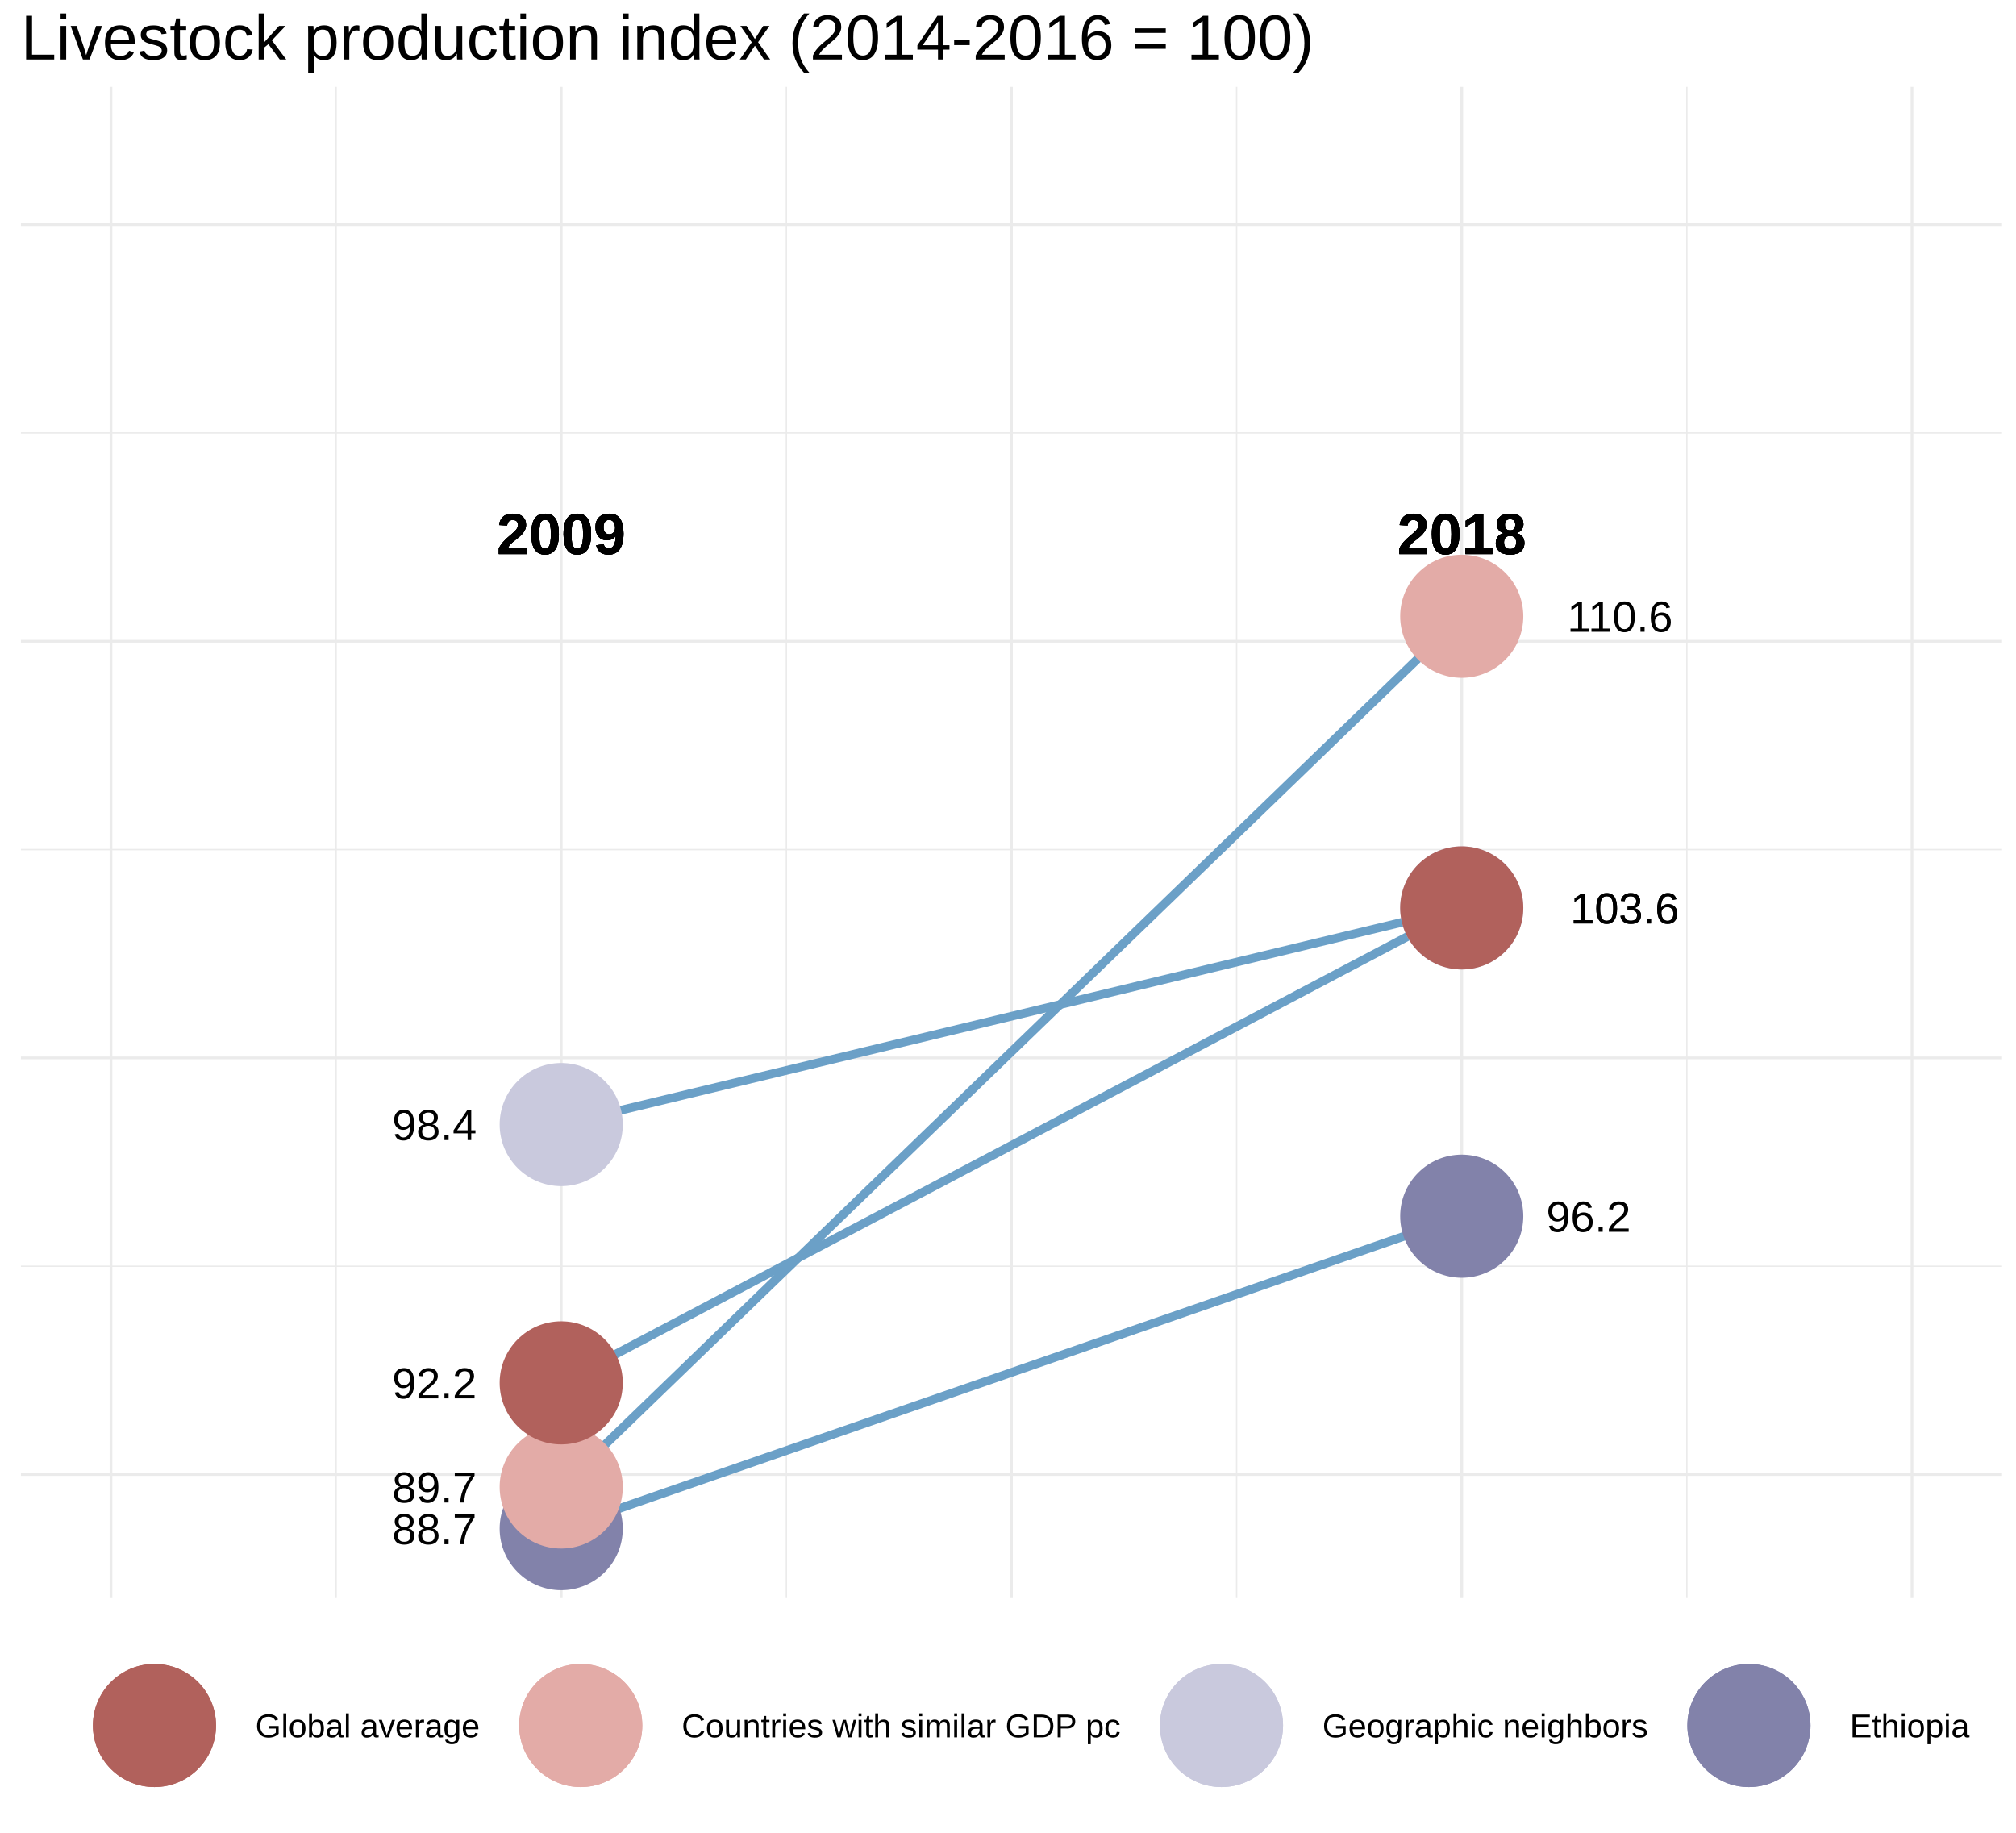
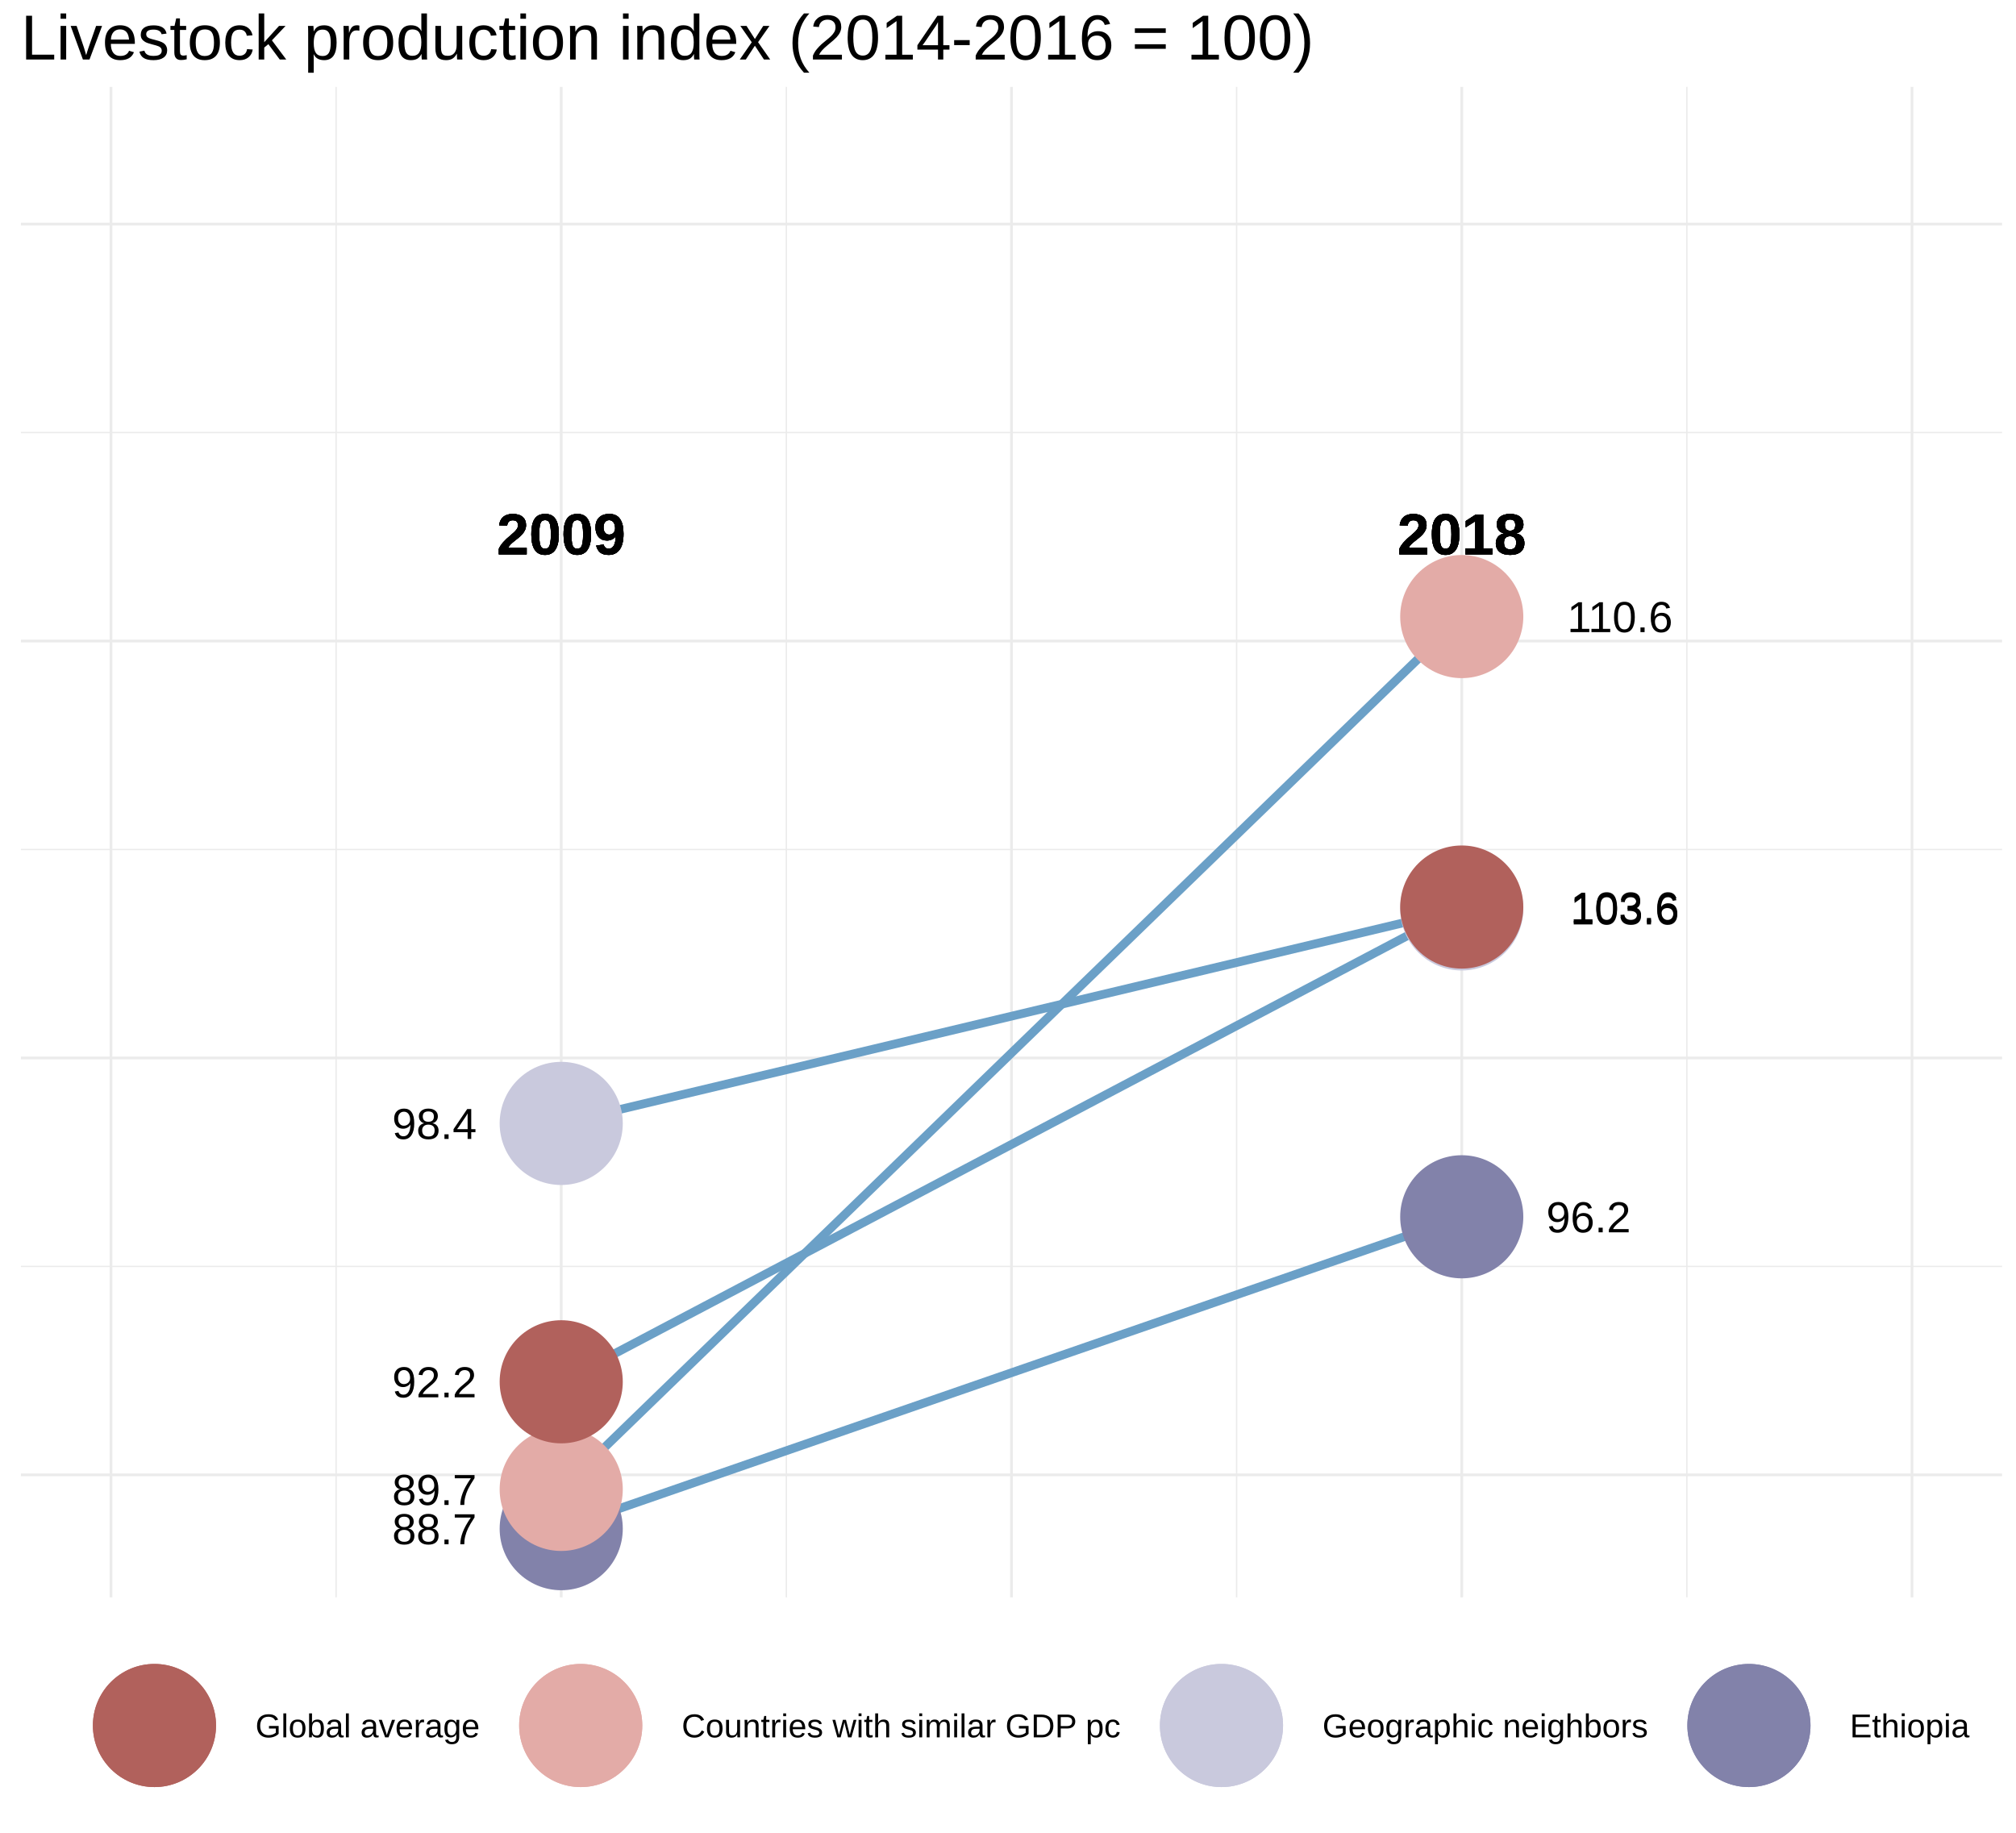
<svg xmlns="http://www.w3.org/2000/svg" class="svglite" width="792.00pt" height="720.00pt" viewBox="0 0 792.00 720.00">
  <defs>
    <style type="text/css">
    .svglite line, .svglite polyline, .svglite polygon, .svglite path, .svglite rect, .svglite circle {
      fill: none;
      stroke: #000000;
      stroke-linecap: round;
      stroke-linejoin: round;
      stroke-miterlimit: 10.00;
    }
    .svglite text {
      white-space: pre;
    }
  </style>
  </defs>
  <rect width="100%" height="100%" style="stroke: none; fill: none;" />
  <defs>
    <clipPath id="cpMC4wMHw3OTIuMDB8MC4wMHw3MjAuMDA=">
      <rect x="0.00" y="0.00" width="792.00" height="720.00" />
    </clipPath>
  </defs>
  <g clip-path="url(#cpMC4wMHw3OTIuMDB8MC4wMHw3MjAuMDA=)">
</g>
  <defs>
    <clipPath id="cpOC4yMnw3ODYuNTJ8MzQuMTJ8NjI3LjUw">
      <rect x="8.22" y="34.12" width="778.30" height="593.38" />
    </clipPath>
  </defs>
  <g clip-path="url(#cpOC4yMnw3ODYuNTJ8MzQuMTJ8NjI3LjUw)">
-     <polyline points="8.22,497.42 786.52,497.42 " style="stroke-width: 0.53; stroke: #EBEBEB; stroke-linecap: butt;" />
-     <polyline points="8.22,333.76 786.52,333.76 " style="stroke-width: 0.53; stroke: #EBEBEB; stroke-linecap: butt;" />
-     <polyline points="8.22,170.09 786.52,170.09 " style="stroke-width: 0.53; stroke: #EBEBEB; stroke-linecap: butt;" />
+     <polyline points="8.22,497.51 786.52,497.51 " style="stroke-width: 0.53; stroke: #EBEBEB; stroke-linecap: butt;" />
+     <polyline points="8.22,333.72 786.52,333.72 " style="stroke-width: 0.53; stroke: #EBEBEB; stroke-linecap: butt;" />
+     <polyline points="8.22,169.93 786.52,169.93 " style="stroke-width: 0.53; stroke: #EBEBEB; stroke-linecap: butt;" />
    <polyline points="132.04,627.50 132.04,34.12 " style="stroke-width: 0.53; stroke: #EBEBEB; stroke-linecap: butt;" />
    <polyline points="308.93,627.50 308.93,34.12 " style="stroke-width: 0.53; stroke: #EBEBEB; stroke-linecap: butt;" />
    <polyline points="485.81,627.50 485.81,34.12 " style="stroke-width: 0.53; stroke: #EBEBEB; stroke-linecap: butt;" />
    <polyline points="662.70,627.50 662.70,34.12 " style="stroke-width: 0.53; stroke: #EBEBEB; stroke-linecap: butt;" />
-     <polyline points="8.22,579.25 786.52,579.25 " style="stroke-width: 1.07; stroke: #EBEBEB; stroke-linecap: butt;" />
-     <polyline points="8.22,415.59 786.52,415.59 " style="stroke-width: 1.07; stroke: #EBEBEB; stroke-linecap: butt;" />
-     <polyline points="8.22,251.93 786.52,251.93 " style="stroke-width: 1.07; stroke: #EBEBEB; stroke-linecap: butt;" />
-     <polyline points="8.22,88.26 786.52,88.26 " style="stroke-width: 1.07; stroke: #EBEBEB; stroke-linecap: butt;" />
+     <polyline points="8.22,579.40 786.52,579.40 " style="stroke-width: 1.07; stroke: #EBEBEB; stroke-linecap: butt;" />
+     <polyline points="8.22,415.61 786.52,415.61 " style="stroke-width: 1.07; stroke: #EBEBEB; stroke-linecap: butt;" />
+     <polyline points="8.22,251.82 786.52,251.82 " style="stroke-width: 1.07; stroke: #EBEBEB; stroke-linecap: butt;" />
+     <polyline points="8.22,88.03 786.52,88.03 " style="stroke-width: 1.07; stroke: #EBEBEB; stroke-linecap: butt;" />
    <polyline points="43.60,627.50 43.60,34.12 " style="stroke-width: 1.07; stroke: #EBEBEB; stroke-linecap: butt;" />
    <polyline points="220.48,627.50 220.48,34.12 " style="stroke-width: 1.07; stroke: #EBEBEB; stroke-linecap: butt;" />
    <polyline points="397.37,627.50 397.37,34.12 " style="stroke-width: 1.07; stroke: #EBEBEB; stroke-linecap: butt;" />
    <polyline points="574.26,627.50 574.26,34.12 " style="stroke-width: 1.07; stroke: #EBEBEB; stroke-linecap: butt;" />
    <polyline points="751.14,627.50 751.14,34.12 " style="stroke-width: 1.07; stroke: #EBEBEB; stroke-linecap: butt;" />
-     <line x1="220.48" y1="600.53" x2="574.26" y2="477.78" style="stroke-width: 3.41; stroke: #6BA0C7; stroke-linecap: butt;" />
-     <line x1="220.48" y1="584.16" x2="574.26" y2="242.11" style="stroke-width: 3.41; stroke: #6BA0C7; stroke-linecap: butt;" />
-     <line x1="220.48" y1="441.78" x2="574.26" y2="356.67" style="stroke-width: 3.41; stroke: #6BA0C7; stroke-linecap: butt;" />
-     <line x1="220.48" y1="543.25" x2="574.26" y2="356.67" style="stroke-width: 3.41; stroke: #6BA0C7; stroke-linecap: butt;" />
+     <line x1="220.48" y1="600.53" x2="574.26" y2="478.01" style="stroke-width: 3.41; stroke: #6BA0C7; stroke-linecap: butt;" />
+     <line x1="220.48" y1="585.10" x2="574.26" y2="242.22" style="stroke-width: 3.41; stroke: #6BA0C7; stroke-linecap: butt;" />
+     <line x1="220.48" y1="441.33" x2="574.26" y2="357.06" style="stroke-width: 3.41; stroke: #6BA0C7; stroke-linecap: butt;" />
+     <line x1="220.48" y1="542.83" x2="574.26" y2="356.33" style="stroke-width: 3.41; stroke: #6BA0C7; stroke-linecap: butt;" />
    <circle cx="220.48" cy="600.53" r="23.83" style="stroke-width: 0.71; stroke: #8282AA; fill: #8282AA;" />
-     <circle cx="220.48" cy="584.16" r="23.83" style="stroke-width: 0.71; stroke: #E3ABA7; fill: #E3ABA7;" />
-     <circle cx="220.48" cy="441.78" r="23.83" style="stroke-width: 0.71; stroke: #C9C9DD; fill: #C9C9DD;" />
-     <circle cx="220.48" cy="543.25" r="23.83" style="stroke-width: 0.71; stroke: #B1615C; fill: #B1615C;" />
-     <circle cx="574.26" cy="477.78" r="23.83" style="stroke-width: 0.71; stroke: #8282AA; fill: #8282AA;" />
-     <circle cx="574.26" cy="242.11" r="23.83" style="stroke-width: 0.71; stroke: #E3ABA7; fill: #E3ABA7;" />
-     <circle cx="574.26" cy="356.67" r="23.83" style="stroke-width: 0.71; stroke: #C9C9DD; fill: #C9C9DD;" />
-     <circle cx="574.26" cy="356.67" r="23.83" style="stroke-width: 0.71; stroke: #B1615C; fill: #B1615C;" />
+     <circle cx="220.48" cy="585.10" r="23.83" style="stroke-width: 0.71; stroke: #E3ABA7; fill: #E3ABA7;" />
+     <circle cx="220.48" cy="441.33" r="23.83" style="stroke-width: 0.71; stroke: #C9C9DD; fill: #C9C9DD;" />
+     <circle cx="220.48" cy="542.83" r="23.83" style="stroke-width: 0.71; stroke: #B1615C; fill: #B1615C;" />
+     <circle cx="574.26" cy="478.01" r="23.83" style="stroke-width: 0.71; stroke: #8282AA; fill: #8282AA;" />
+     <circle cx="574.26" cy="242.22" r="23.83" style="stroke-width: 0.71; stroke: #E3ABA7; fill: #E3ABA7;" />
+     <circle cx="574.26" cy="357.06" r="23.83" style="stroke-width: 0.71; stroke: #C9C9DD; fill: #C9C9DD;" />
+     <circle cx="574.26" cy="356.33" r="23.83" style="stroke-width: 0.71; stroke: #B1615C; fill: #B1615C;" />
    <text x="187.28" y="606.64" text-anchor="end" style="font-size: 17.07px; font-family: &quot;Arial&quot;;" textLength="33.21px" lengthAdjust="spacingAndGlyphs">88.7</text>
-     <text x="187.28" y="590.27" text-anchor="end" style="font-size: 17.07px; font-family: &quot;Arial&quot;;" textLength="33.21px" lengthAdjust="spacingAndGlyphs">89.7</text>
-     <text x="187.28" y="447.88" text-anchor="end" style="font-size: 17.07px; font-family: &quot;Arial&quot;;" textLength="33.21px" lengthAdjust="spacingAndGlyphs">98.4</text>
-     <text x="187.28" y="549.36" text-anchor="end" style="font-size: 17.07px; font-family: &quot;Arial&quot;;" textLength="33.21px" lengthAdjust="spacingAndGlyphs">92.2</text>
-     <text x="607.46" y="483.89" style="font-size: 17.07px; font-family: &quot;Arial&quot;;" textLength="33.21px" lengthAdjust="spacingAndGlyphs">96.2</text>
-     <text x="615.69" y="248.21" style="font-size: 17.07px; font-family: &quot;Arial&quot;;" textLength="41.43px" lengthAdjust="spacingAndGlyphs">110.6</text>
-     <text x="616.95" y="362.78" style="font-size: 17.07px; font-family: &quot;Arial&quot;;" textLength="42.70px" lengthAdjust="spacingAndGlyphs">103.6</text>
-     <text x="616.95" y="362.78" style="font-size: 17.07px; font-family: &quot;Arial&quot;;" textLength="42.70px" lengthAdjust="spacingAndGlyphs">103.6</text>
-     <text x="220.48" y="217.68" text-anchor="middle" style="font-size: 22.76px; font-weight: bold; font-family: &quot;Arial&quot;;" textLength="50.60px" lengthAdjust="spacingAndGlyphs">2009</text>
-     <text x="220.48" y="217.68" text-anchor="middle" style="font-size: 22.76px; font-weight: bold; font-family: &quot;Arial&quot;;" textLength="50.60px" lengthAdjust="spacingAndGlyphs">2009</text>
-     <text x="220.48" y="217.68" text-anchor="middle" style="font-size: 22.76px; font-weight: bold; font-family: &quot;Arial&quot;;" textLength="50.60px" lengthAdjust="spacingAndGlyphs">2009</text>
-     <text x="220.48" y="217.68" text-anchor="middle" style="font-size: 22.76px; font-weight: bold; font-family: &quot;Arial&quot;;" textLength="50.60px" lengthAdjust="spacingAndGlyphs">2009</text>
-     <text x="574.26" y="217.68" text-anchor="middle" style="font-size: 22.76px; font-weight: bold; font-family: &quot;Arial&quot;;" textLength="50.60px" lengthAdjust="spacingAndGlyphs">2018</text>
-     <text x="574.26" y="217.68" text-anchor="middle" style="font-size: 22.76px; font-weight: bold; font-family: &quot;Arial&quot;;" textLength="50.60px" lengthAdjust="spacingAndGlyphs">2018</text>
-     <text x="574.26" y="217.68" text-anchor="middle" style="font-size: 22.76px; font-weight: bold; font-family: &quot;Arial&quot;;" textLength="50.60px" lengthAdjust="spacingAndGlyphs">2018</text>
-     <text x="574.26" y="217.68" text-anchor="middle" style="font-size: 22.76px; font-weight: bold; font-family: &quot;Arial&quot;;" textLength="50.60px" lengthAdjust="spacingAndGlyphs">2018</text>
+     <text x="187.28" y="591.21" text-anchor="end" style="font-size: 17.07px; font-family: &quot;Arial&quot;;" textLength="33.21px" lengthAdjust="spacingAndGlyphs">89.7</text>
+     <text x="187.28" y="447.43" text-anchor="end" style="font-size: 17.07px; font-family: &quot;Arial&quot;;" textLength="33.21px" lengthAdjust="spacingAndGlyphs">98.4</text>
+     <text x="187.28" y="548.93" text-anchor="end" style="font-size: 17.07px; font-family: &quot;Arial&quot;;" textLength="33.21px" lengthAdjust="spacingAndGlyphs">92.2</text>
+     <text x="607.46" y="484.12" style="font-size: 17.07px; font-family: &quot;Arial&quot;;" textLength="33.21px" lengthAdjust="spacingAndGlyphs">96.2</text>
+     <text x="615.69" y="248.33" style="font-size: 17.07px; font-family: &quot;Arial&quot;;" textLength="41.43px" lengthAdjust="spacingAndGlyphs">110.6</text>
+     <text x="616.95" y="363.16" style="font-size: 17.07px; font-family: &quot;Arial&quot;;" textLength="42.70px" lengthAdjust="spacingAndGlyphs">103.6</text>
+     <text x="616.95" y="362.44" style="font-size: 17.07px; font-family: &quot;Arial&quot;;" textLength="42.70px" lengthAdjust="spacingAndGlyphs">103.6</text>
+     <text x="220.48" y="217.79" text-anchor="middle" style="font-size: 22.76px; font-weight: bold; font-family: &quot;Arial&quot;;" textLength="50.60px" lengthAdjust="spacingAndGlyphs">2009</text>
+     <text x="220.48" y="217.79" text-anchor="middle" style="font-size: 22.76px; font-weight: bold; font-family: &quot;Arial&quot;;" textLength="50.60px" lengthAdjust="spacingAndGlyphs">2009</text>
+     <text x="220.48" y="217.79" text-anchor="middle" style="font-size: 22.76px; font-weight: bold; font-family: &quot;Arial&quot;;" textLength="50.60px" lengthAdjust="spacingAndGlyphs">2009</text>
+     <text x="220.48" y="217.79" text-anchor="middle" style="font-size: 22.76px; font-weight: bold; font-family: &quot;Arial&quot;;" textLength="50.60px" lengthAdjust="spacingAndGlyphs">2009</text>
+     <text x="574.26" y="217.79" text-anchor="middle" style="font-size: 22.76px; font-weight: bold; font-family: &quot;Arial&quot;;" textLength="50.60px" lengthAdjust="spacingAndGlyphs">2018</text>
+     <text x="574.26" y="217.79" text-anchor="middle" style="font-size: 22.76px; font-weight: bold; font-family: &quot;Arial&quot;;" textLength="50.60px" lengthAdjust="spacingAndGlyphs">2018</text>
+     <text x="574.26" y="217.79" text-anchor="middle" style="font-size: 22.76px; font-weight: bold; font-family: &quot;Arial&quot;;" textLength="50.60px" lengthAdjust="spacingAndGlyphs">2018</text>
+     <text x="574.26" y="217.79" text-anchor="middle" style="font-size: 22.76px; font-weight: bold; font-family: &quot;Arial&quot;;" textLength="50.60px" lengthAdjust="spacingAndGlyphs">2018</text>
  </g>
  <g clip-path="url(#cpMC4wMHw3OTIuMDB8MC4wMHw3MjAuMDA=)">
    <circle cx="60.68" cy="677.86" r="23.83" style="stroke-width: 0.71; stroke: #B1615C; fill: #B1615C;" />
    <circle cx="60.68" cy="677.86" r="23.83" style="stroke-width: 0.71; stroke: #B1615C; fill: #B1615C;" />
    <circle cx="228.14" cy="677.86" r="23.83" style="stroke-width: 0.71; stroke: #E3ABA7; fill: #E3ABA7;" />
    <circle cx="228.14" cy="677.86" r="23.83" style="stroke-width: 0.71; stroke: #E3ABA7; fill: #E3ABA7;" />
    <circle cx="479.87" cy="677.86" r="23.83" style="stroke-width: 0.71; stroke: #C9C9DD; fill: #C9C9DD;" />
    <circle cx="479.87" cy="677.86" r="23.83" style="stroke-width: 0.71; stroke: #C9C9DD; fill: #C9C9DD;" />
    <circle cx="687.08" cy="677.86" r="23.83" style="stroke-width: 0.71; stroke: #8282AA; fill: #8282AA;" />
    <circle cx="687.08" cy="677.86" r="23.83" style="stroke-width: 0.71; stroke: #8282AA; fill: #8282AA;" />
    <text x="100.33" y="682.51" style="font-size: 13.00px; font-family: &quot;Arial&quot;;" textLength="88.16px" lengthAdjust="spacingAndGlyphs">Global average</text>
    <text x="267.79" y="682.51" style="font-size: 13.00px; font-family: &quot;Arial&quot;;" textLength="172.43px" lengthAdjust="spacingAndGlyphs">Countries with similar GDP pc</text>
    <text x="519.52" y="682.51" style="font-size: 13.00px; font-family: &quot;Arial&quot;;" textLength="127.91px" lengthAdjust="spacingAndGlyphs">Geographic neighbors</text>
    <text x="726.73" y="682.51" style="font-size: 13.00px; font-family: &quot;Arial&quot;;" textLength="46.98px" lengthAdjust="spacingAndGlyphs">Ethiopia</text>
    <text x="8.22" y="23.38" style="font-size: 25.00px; font-family: &quot;Arial&quot;;" textLength="507.95px" lengthAdjust="spacingAndGlyphs">Livestock production index (2014-2016 = 100)</text>
  </g>
</svg>
